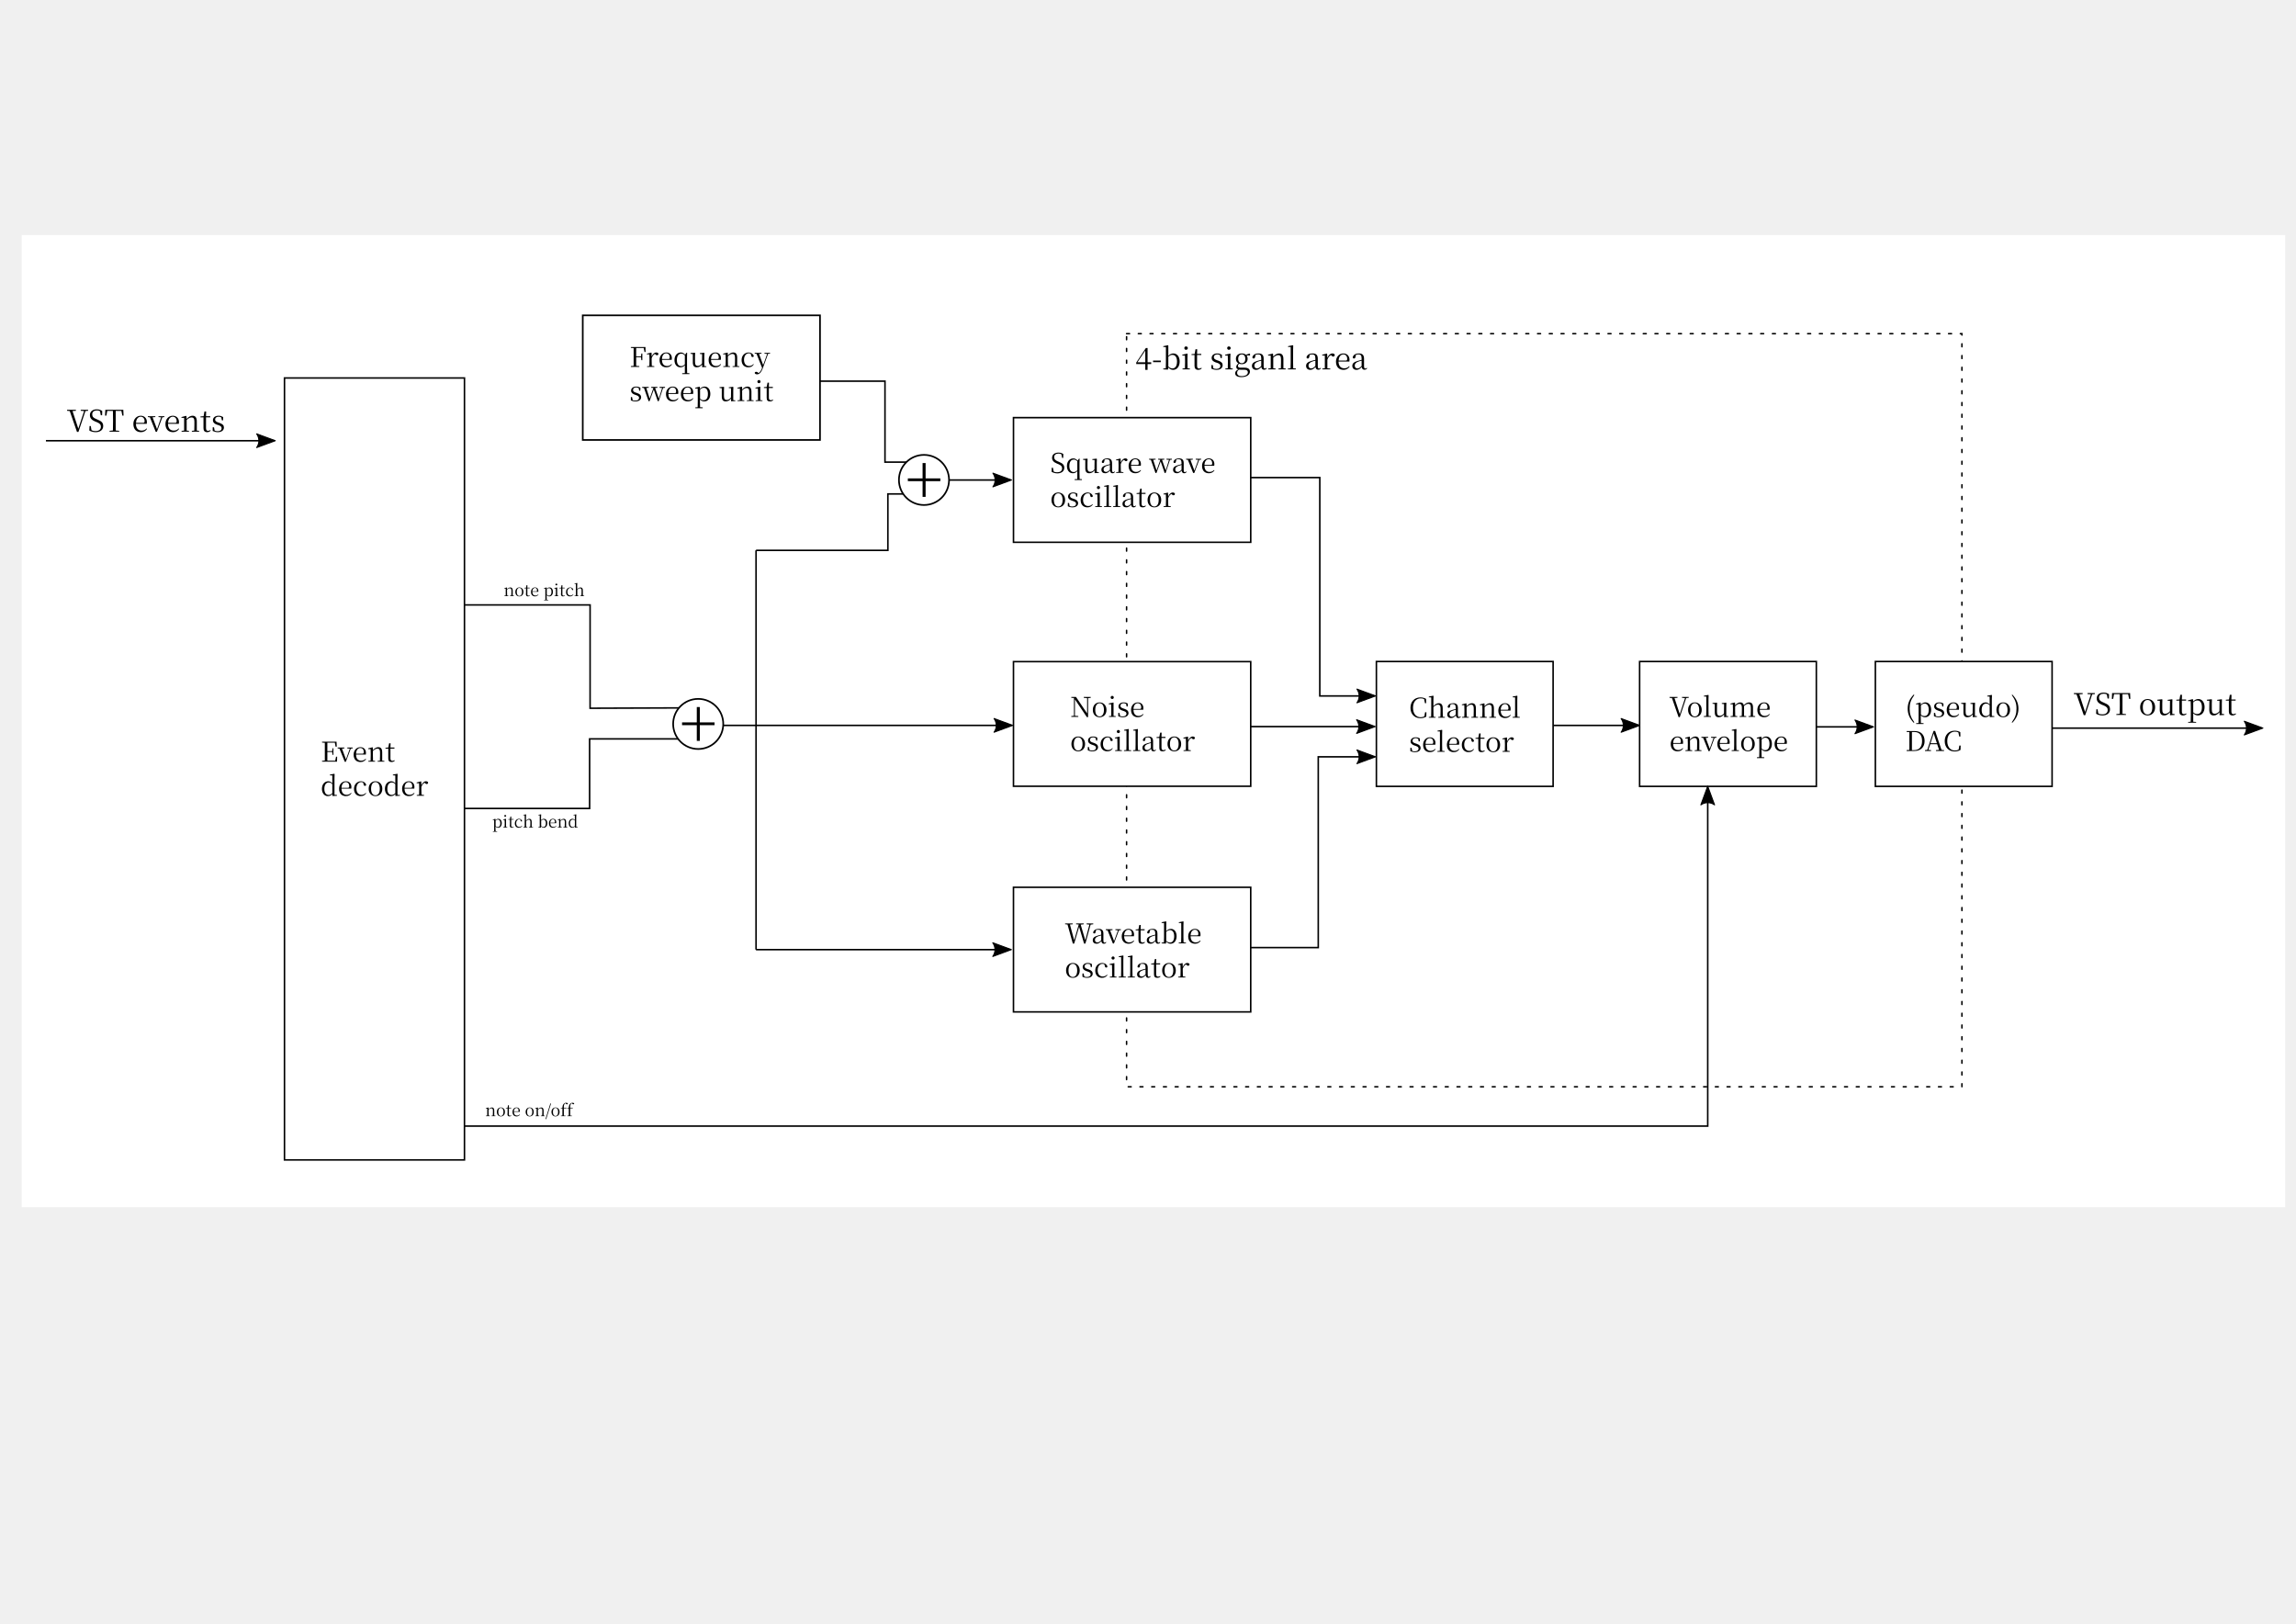
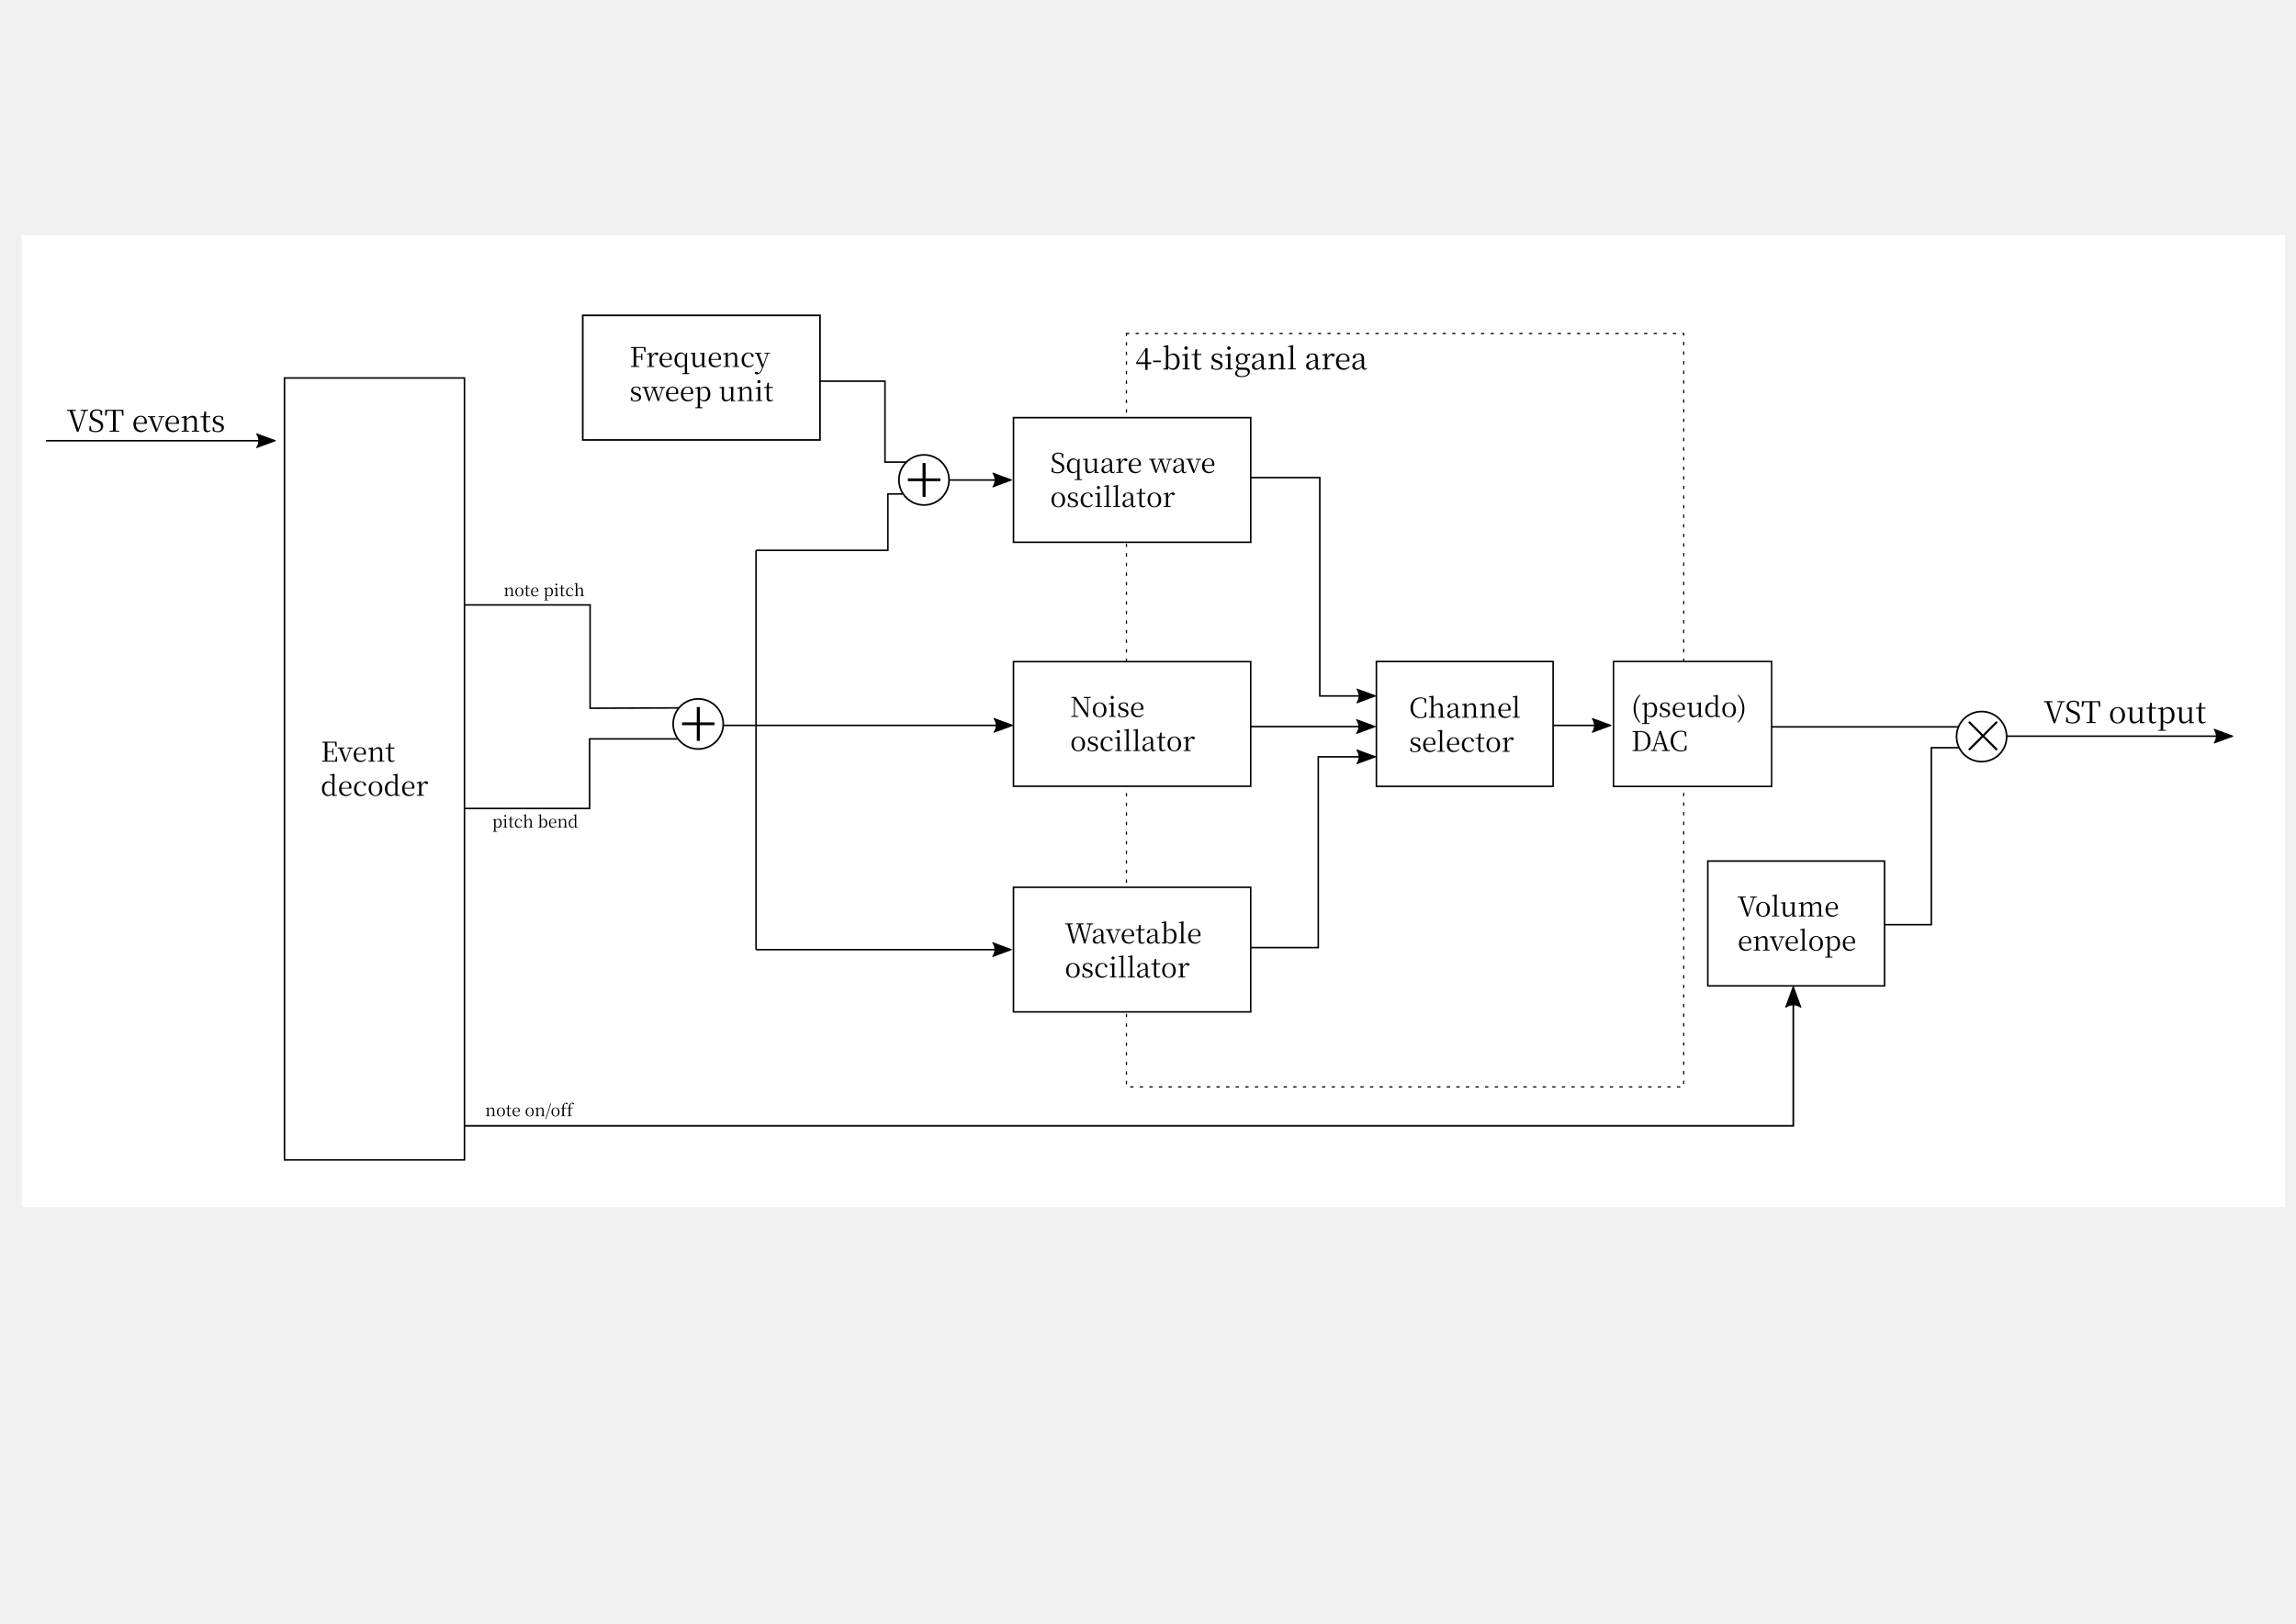
- <svg xmlns="http://www.w3.org/2000/svg" xmlns:ns1="http://www.openswatchbook.org/uri/2009/osb" width="297mm" height="210mm" viewBox="0 0 297 210" version="1.1" id="svg8">
+ <svg xmlns="http://www.w3.org/2000/svg" width="297mm" height="210mm" viewBox="0 0 297 210" version="1.1" id="svg8">
  <defs id="defs2">
    <marker orient="auto" refY="0" refX="0" id="marker11611" style="overflow:visible">
      <path id="path11609" style="fill:#000000;fill-opacity:1;fill-rule:evenodd;stroke:#000000;stroke-width:0.625;stroke-linejoin:round;stroke-opacity:1" d="M 8.719,4.034 -2.207,0.016 8.719,-4.002 c -1.745,2.372 -1.735,5.617 -6e-7,8.035 z" transform="matrix(-1.1,0,0,-1.1,-1.1,0)" />
    </marker>
    <marker style="overflow:visible" id="marker9957" refX="0" refY="0" orient="auto">
      <path transform="matrix(-1.1,0,0,-1.1,-1.1,0)" d="M 8.719,4.034 -2.207,0.016 8.719,-4.002 c -1.745,2.372 -1.735,5.617 -6e-7,8.035 z" style="fill:#000000;fill-opacity:1;fill-rule:evenodd;stroke:#000000;stroke-width:0.625;stroke-linejoin:round;stroke-opacity:1" id="path9955" />
    </marker>
    <marker style="overflow:visible" id="marker8607" refX="0" refY="0" orient="auto">
      <path transform="matrix(-1.1,0,0,-1.1,-1.1,0)" d="M 8.719,4.034 -2.207,0.016 8.719,-4.002 c -1.745,2.372 -1.735,5.617 -6e-7,8.035 z" style="fill:#000000;fill-opacity:1;fill-rule:evenodd;stroke:#000000;stroke-width:0.625;stroke-linejoin:round;stroke-opacity:1" id="path8605" />
    </marker>
    <marker style="overflow:visible" id="marker8567" refX="0" refY="0" orient="auto">
      <path transform="matrix(-1.1,0,0,-1.1,-1.1,0)" d="M 8.719,4.034 -2.207,0.016 8.719,-4.002 c -1.745,2.372 -1.735,5.617 -6e-7,8.035 z" style="fill:#000000;fill-opacity:1;fill-rule:evenodd;stroke:#000000;stroke-width:0.625;stroke-linejoin:round;stroke-opacity:1" id="path8565" />
    </marker>
    <marker style="overflow:visible" id="marker7655" refX="0" refY="0" orient="auto">
      <path transform="matrix(-1.1,0,0,-1.1,-1.1,0)" d="M 8.719,4.034 -2.207,0.016 8.719,-4.002 c -1.745,2.372 -1.735,5.617 -6e-7,8.035 z" style="fill:#000000;fill-opacity:1;fill-rule:evenodd;stroke:#000000;stroke-width:0.625;stroke-linejoin:round;stroke-opacity:1" id="path7653" />
    </marker>
    <marker orient="auto" refY="0.0" refX="0.0" id="Arrow2Lend" style="overflow:visible;">
      <path id="path4653" style="fill-rule:evenodd;stroke-width:0.625;stroke-linejoin:round;stroke:#000000;stroke-opacity:1;fill:#000000;fill-opacity:1" d="M 8.719,4.034 L -2.207,0.016 L 8.719,-4.002 C 6.973,-1.63 6.983,1.616 8.719,4.034 z " transform="scale(1.1) rotate(180) translate(1,0)" />
    </marker>
-     <linearGradient id="linearGradient4530" ns1:paint="solid">
+     <linearGradient id="linearGradient4530">
      <stop style="stop-color:#000000;stop-opacity:1;" offset="0" id="stop4528" />
    </linearGradient>
    <marker orient="auto" refY="0" refX="0" id="Arrow2Lend-8" style="overflow:visible">
      <path id="path4653-9" style="fill:#000000;fill-opacity:1;fill-rule:evenodd;stroke:#000000;stroke-width:0.625;stroke-linejoin:round;stroke-opacity:1" d="M 8.719,4.034 -2.207,0.016 8.719,-4.002 c -1.745,2.372 -1.735,5.617 -6e-7,8.035 z" transform="matrix(-1.1,0,0,-1.1,-1.1,0)" />
-     </marker>
-     <marker orient="auto" refY="0" refX="0" id="Arrow2Lend-8-2" style="overflow:visible">
-       <path id="path4653-9-4" style="fill:#000000;fill-opacity:1;fill-rule:evenodd;stroke:#000000;stroke-width:0.625;stroke-linejoin:round;stroke-opacity:1" d="M 8.719,4.034 -2.207,0.016 8.719,-4.002 c -1.745,2.372 -1.735,5.617 -6e-7,8.035 z" transform="matrix(-1.1,0,0,-1.1,-1.1,0)" />
    </marker>
    <marker orient="auto" refY="0" refX="0" id="Arrow2Lend-8-2-6" style="overflow:visible">
      <path id="path4653-9-4-0" style="fill:#000000;fill-opacity:1;fill-rule:evenodd;stroke:#000000;stroke-width:0.625;stroke-linejoin:round;stroke-opacity:1" d="M 8.719,4.034 -2.207,0.016 8.719,-4.002 c -1.745,2.372 -1.735,5.617 -6e-7,8.035 z" transform="matrix(-1.1,0,0,-1.1,-1.1,0)" />
    </marker>
    <marker style="overflow:visible" id="marker9957-6" refX="0" refY="0" orient="auto">
      <path transform="matrix(-1.1,0,0,-1.1,-1.1,0)" d="M 8.719,4.034 -2.207,0.016 8.719,-4.002 c -1.745,2.372 -1.735,5.617 -6e-7,8.035 z" style="fill:#000000;fill-opacity:1;fill-rule:evenodd;stroke:#000000;stroke-width:0.625;stroke-linejoin:round;stroke-opacity:1" id="path9955-4" />
    </marker>
    <marker orient="auto" refY="0" refX="0" id="Arrow2Lend-0" style="overflow:visible">
      <path id="path4653-1" style="fill:#000000;fill-opacity:1;fill-rule:evenodd;stroke:#000000;stroke-width:0.625;stroke-linejoin:round;stroke-opacity:1" d="M 8.719,4.034 -2.207,0.016 8.719,-4.002 c -1.745,2.372 -1.735,5.617 -6e-7,8.035 z" transform="matrix(-1.1,0,0,-1.1,-1.1,0)" />
    </marker>
  </defs>
  <g id="g5025" transform="translate(3.042707,-5.291667)" style="display:inline">
    <rect style="opacity:1;fill:#ffffff;fill-opacity:1;fill-rule:nonzero;stroke:none;stroke-width:0.197;stroke-linecap:round;stroke-linejoin:miter;stroke-miterlimit:4;stroke-dasharray:none;stroke-dashoffset:0;stroke-opacity:1;paint-order:fill markers stroke" id="rect1055" width="292.796" height="125.727" x="-0.238" y="35.689" />
    <g id="g1083" transform="translate(-0.7483547,-94.85395)">
      <path style="fill:none;fill-rule:evenodd;stroke:#000000;stroke-width:0.2;stroke-linecap:butt;stroke-linejoin:miter;stroke-miterlimit:4;stroke-dasharray:none;stroke-opacity:1;marker-end:url(#Arrow2Lend)" d="M 3.648,157.147 H 33.048" id="path4630" />
      <text xml:space="preserve" style="font-style:normal;font-variant:normal;font-weight:normal;font-stretch:normal;font-size:3.881px;line-height:125%;font-family:'Noto Serif CJK JP';-inkscape-font-specification:'Noto Serif CJK JP, Normal';font-variant-ligatures:normal;font-variant-caps:normal;font-variant-numeric:normal;font-feature-settings:normal;text-align:start;letter-spacing:0px;word-spacing:0px;writing-mode:lr-tb;text-anchor:start;fill:#000000;fill-opacity:1;stroke:none;stroke-width:0.265px;stroke-linecap:butt;stroke-linejoin:miter;stroke-opacity:1" x="6.366" y="155.976" id="text4544-8">
        <tspan id="tspan4542-3" x="6.366" y="155.976" style="font-style:normal;font-variant:normal;font-weight:normal;font-stretch:normal;font-size:3.881px;font-family:'Noto Serif CJK JP';-inkscape-font-specification:'Noto Serif CJK JP, Normal';font-variant-ligatures:normal;font-variant-caps:normal;font-variant-numeric:normal;font-feature-settings:normal;text-align:start;writing-mode:lr-tb;text-anchor:start;stroke-width:0.265px">VST events</tspan>
      </text>
    </g>
  </g>
  <g id="layer1" transform="translate(0,-87)">
    <text xml:space="preserve" style="font-style:normal;font-variant:normal;font-weight:normal;font-stretch:normal;font-size:3.881px;line-height:125%;font-family:'Noto Serif CJK JP';-inkscape-font-specification:'Noto Serif CJK JP, Normal';font-variant-ligatures:normal;font-variant-caps:normal;font-variant-numeric:normal;font-feature-settings:normal;text-align:start;letter-spacing:0px;word-spacing:0px;writing-mode:lr-tb;text-anchor:start;fill:#000000;fill-opacity:1;stroke:none;stroke-width:0.265px;stroke-linecap:butt;stroke-linejoin:miter;stroke-opacity:1" x="146.852" y="134.77" id="text4544">
      <tspan id="tspan4542" x="146.852" y="134.77" style="font-style:normal;font-variant:normal;font-weight:normal;font-stretch:normal;font-size:3.881px;font-family:'Noto Serif CJK JP';-inkscape-font-specification:'Noto Serif CJK JP, Normal';font-variant-ligatures:normal;font-variant-caps:normal;font-variant-numeric:normal;font-feature-settings:normal;text-align:start;writing-mode:lr-tb;text-anchor:start;stroke-width:0.265px">4-bit siganl area</tspan>
    </text>
-     <rect style="display:inline;opacity:1;fill:none;fill-opacity:1;fill-rule:nonzero;stroke:#000000;stroke-width:0.19;stroke-linecap:round;stroke-linejoin:miter;stroke-miterlimit:4;stroke-dasharray:0.38, 1.139;stroke-dashoffset:0;stroke-opacity:1;paint-order:fill markers stroke" id="rect4546" width="108.055" height="97.398" x="145.73" y="130.156" />
+     <rect style="display:inline;opacity:1;fill:none;fill-opacity:1;fill-rule:nonzero;stroke:#000000;stroke-width:0.155;stroke-linecap:round;stroke-linejoin:miter;stroke-miterlimit:4;stroke-dasharray:0.31, 0.931;stroke-dashoffset:0;stroke-opacity:1;paint-order:fill markers stroke" id="rect4546" width="72.083" height="97.433" x="145.713" y="130.139" />
    <flowRoot xml:space="preserve" id="flowRoot4552" style="font-style:normal;font-variant:normal;font-weight:normal;font-stretch:normal;font-size:14.667px;line-height:125%;font-family:'Noto Sans Mono CJK JP';-inkscape-font-specification:'Noto Sans Mono CJK JP, Normal';font-variant-ligatures:normal;font-variant-caps:normal;font-variant-numeric:normal;font-feature-settings:normal;text-align:start;letter-spacing:0px;word-spacing:0px;writing-mode:lr-tb;text-anchor:start;display:inline;fill:#000000;fill-opacity:1;stroke:none;stroke-width:1px;stroke-linecap:butt;stroke-linejoin:miter;stroke-opacity:1" transform="matrix(0.2645833,0,0,0.2645833,0,87)">
      <flowRegion id="flowRegion4554">
        <rect id="rect4556" width="109.286" height="70.714" x="440.714" y="224.415" />
      </flowRegion>
      <flowPara id="flowPara4558" />
    </flowRoot>
-     <text xml:space="preserve" style="font-style:normal;font-variant:normal;font-weight:normal;font-stretch:normal;font-size:3.881px;line-height:125%;font-family:'Noto Sans Mono CJK JP';-inkscape-font-specification:'Noto Sans Mono CJK JP, Normal';font-variant-ligatures:normal;font-variant-caps:normal;font-variant-numeric:normal;font-feature-settings:normal;text-align:start;letter-spacing:0px;word-spacing:0px;writing-mode:lr-tb;text-anchor:start;fill:#000000;fill-opacity:1;stroke:none;stroke-width:0.265px;stroke-linecap:butt;stroke-linejoin:miter;stroke-opacity:1" x="108.912" y="164.434" id="text4566">
-       <tspan id="tspan4564" x="108.912" y="168.334" style="stroke-width:0.265px" />
-     </text>
+     <text xml:space="preserve" style="font-style:normal;font-variant:normal;font-weight:normal;font-stretch:normal;font-size:3.881px;line-height:125%;font-family:'Noto Sans Mono CJK JP';-inkscape-font-specification:'Noto Sans Mono CJK JP, Normal';font-variant-ligatures:normal;font-variant-caps:normal;font-variant-numeric:normal;font-feature-settings:normal;text-align:start;letter-spacing:0px;word-spacing:0px;writing-mode:lr-tb;text-anchor:start;fill:#000000;fill-opacity:1;stroke:none;stroke-width:0.265px;stroke-linecap:butt;stroke-linejoin:miter;stroke-opacity:1" x="108.912" y="164.434" id="text4566" />
    <g id="g5025-0" transform="translate(33.68385,5.469564)">
      <path style="fill:none;fill-rule:evenodd;stroke:#000000;stroke-width:0.2;stroke-linecap:butt;stroke-linejoin:miter;stroke-miterlimit:4;stroke-dasharray:none;stroke-opacity:1" d="m 84.696,145.414 h -3.528 v 7.296 h -17.052" id="path5430" />
    </g>
    <g id="g5025-0-4" transform="matrix(1,0,0,-1,33.30967,292.182)">
      <path style="fill:none;fill-rule:evenodd;stroke:#000000;stroke-width:0.2;stroke-linecap:butt;stroke-linejoin:miter;stroke-miterlimit:4;stroke-dasharray:none;stroke-opacity:1" d="m 84.696,145.414 h -3.528 v 10.471 H 70.477" id="path5430-3" />
    </g>
    <g id="g5035" transform="translate(19.44459,-11.00452)">
      <rect y="138.787" x="55.938" height="16.118" width="30.688" id="rect4518" style="opacity:1;fill:#ffffff;fill-opacity:1;fill-rule:nonzero;stroke:#000000;stroke-width:0.215;stroke-linecap:round;stroke-linejoin:miter;stroke-miterlimit:4;stroke-dasharray:none;stroke-dashoffset:0;stroke-opacity:1;paint-order:fill markers stroke" />
      <text id="text4562-9-0" y="145.465" x="61.972" style="font-style:normal;font-variant:normal;font-weight:normal;font-stretch:normal;font-size:3.528px;line-height:125%;font-family:'Noto Serif CJK JP';-inkscape-font-specification:'Noto Serif CJK JP, Normal';font-variant-ligatures:normal;font-variant-caps:normal;font-variant-numeric:normal;font-feature-settings:normal;text-align:start;letter-spacing:0px;word-spacing:0px;writing-mode:lr-tb;text-anchor:start;fill:#000000;fill-opacity:1;stroke:none;stroke-width:0.215;stroke-linecap:butt;stroke-linejoin:miter;stroke-miterlimit:4;stroke-dasharray:none;stroke-opacity:1" xml:space="preserve">
        <tspan style="font-style:normal;font-variant:normal;font-weight:normal;font-stretch:normal;font-size:3.528px;font-family:'Noto Serif CJK JP';-inkscape-font-specification:'Noto Serif CJK JP, Normal';font-variant-ligatures:normal;font-variant-caps:normal;font-variant-numeric:normal;font-feature-settings:normal;text-align:start;writing-mode:lr-tb;text-anchor:start;stroke-width:0.215;stroke-miterlimit:4;stroke-dasharray:none" y="145.465" x="61.972" id="tspan4560-0-0">Frequency</tspan>
        <tspan id="tspan5029" style="font-style:normal;font-variant:normal;font-weight:normal;font-stretch:normal;font-size:3.528px;font-family:'Noto Serif CJK JP';-inkscape-font-specification:'Noto Serif CJK JP, Normal';font-variant-ligatures:normal;font-variant-caps:normal;font-variant-numeric:normal;font-feature-settings:normal;text-align:start;writing-mode:lr-tb;text-anchor:start;stroke-width:0.215;stroke-miterlimit:4;stroke-dasharray:none" y="149.875" x="61.972">sweep unit</tspan>
      </text>
    </g>
    <path style="fill:none;fill-rule:evenodd;stroke:#000000;stroke-width:0.2;stroke-linecap:butt;stroke-linejoin:miter;stroke-miterlimit:4;stroke-dasharray:none;stroke-opacity:1;marker-end:url(#marker7655)" d="m 122.183,149.083 h 8.394" id="path5450" />
    <g id="g5077" transform="translate(51.59146,-32.23734)">
      <circle r="3.241" cy="181.311" cx="67.932" id="path5072" style="opacity:1;fill:#ffffff;fill-opacity:1;fill-rule:nonzero;stroke:#000000;stroke-width:0.215;stroke-linecap:round;stroke-linejoin:miter;stroke-miterlimit:4;stroke-dasharray:none;stroke-dashoffset:0;stroke-opacity:1;paint-order:fill markers stroke" />
      <text id="text5070" y="184.284" x="65.532" style="font-style:normal;font-variant:normal;font-weight:normal;font-stretch:normal;font-size:8.316px;line-height:125%;font-family:'Noto Serif CJK JP';-inkscape-font-specification:'Noto Serif CJK JP, Normal';font-variant-ligatures:normal;font-variant-caps:normal;font-variant-numeric:normal;font-feature-settings:normal;text-align:start;letter-spacing:0px;word-spacing:0px;writing-mode:lr-tb;text-anchor:start;fill:#000000;fill-opacity:1;stroke:none;stroke-width:0.567px;stroke-linecap:butt;stroke-linejoin:miter;stroke-opacity:1" xml:space="preserve">
        <tspan style="font-style:normal;font-variant:normal;font-weight:normal;font-stretch:normal;font-size:8.316px;font-family:'Noto Serif CJK JP';-inkscape-font-specification:'Noto Serif CJK JP, Normal';font-variant-ligatures:normal;font-variant-caps:normal;font-variant-numeric:normal;font-feature-settings:normal;text-align:start;writing-mode:lr-tb;text-anchor:start;stroke-width:0.567px" y="184.284" x="65.532" id="tspan5068">+</tspan>
      </text>
    </g>
    <g id="g5035-3-8-1" transform="translate(122.1197,33.78468)">
      <rect y="138.773" x="55.924" height="16.147" width="22.859" id="rect4518-9-1-0" style="opacity:1;fill:#ffffff;fill-opacity:1;fill-rule:nonzero;stroke:#000000;stroke-width:0.2;stroke-linecap:round;stroke-linejoin:miter;stroke-miterlimit:4;stroke-dasharray:none;stroke-dashoffset:0;stroke-opacity:1;paint-order:fill markers stroke" />
      <text id="text4562-9-0-2-3-0" y="146.04" x="60.13" style="font-style:normal;font-variant:normal;font-weight:normal;font-stretch:normal;font-size:3.528px;line-height:125%;font-family:'Noto Serif CJK JP';-inkscape-font-specification:'Noto Serif CJK JP, Normal';font-variant-ligatures:normal;font-variant-caps:normal;font-variant-numeric:normal;font-feature-settings:normal;text-align:start;letter-spacing:0px;word-spacing:0px;writing-mode:lr-tb;text-anchor:start;fill:#000000;fill-opacity:1;stroke:none;stroke-width:0.215;stroke-linecap:butt;stroke-linejoin:miter;stroke-miterlimit:4;stroke-dasharray:none;stroke-opacity:1" xml:space="preserve">
        <tspan style="font-style:normal;font-variant:normal;font-weight:normal;font-stretch:normal;font-size:3.528px;font-family:'Noto Serif CJK JP';-inkscape-font-specification:'Noto Serif CJK JP, Normal';font-variant-ligatures:normal;font-variant-caps:normal;font-variant-numeric:normal;font-feature-settings:normal;text-align:start;writing-mode:lr-tb;text-anchor:start;stroke-width:0.215;stroke-miterlimit:4;stroke-dasharray:none" y="146.04" x="60.13" id="tspan7231-3">Channel</tspan>
        <tspan style="font-style:normal;font-variant:normal;font-weight:normal;font-stretch:normal;font-size:3.528px;font-family:'Noto Serif CJK JP';-inkscape-font-specification:'Noto Serif CJK JP, Normal';font-variant-ligatures:normal;font-variant-caps:normal;font-variant-numeric:normal;font-feature-settings:normal;text-align:start;writing-mode:lr-tb;text-anchor:start;stroke-width:0.215;stroke-miterlimit:4;stroke-dasharray:none" y="150.45" x="60.13" id="tspan7281">selector</tspan>
      </text>
    </g>
    <path style="fill:none;fill-rule:evenodd;stroke:#000000;stroke-width:0.2;stroke-linecap:butt;stroke-linejoin:miter;stroke-miterlimit:4;stroke-dasharray:none;stroke-opacity:1;marker-end:url(#Arrow2Lend-8)" d="m 160.287,180.973 h 17.337" id="path7289" />
-     <path style="fill:none;fill-rule:evenodd;stroke:#000000;stroke-width:0.2;stroke-linecap:butt;stroke-linejoin:miter;stroke-miterlimit:4;stroke-dasharray:none;stroke-opacity:1;marker-end:url(#Arrow2Lend-8-2)" d="m 200.942,180.821 h 10.899" id="path7289-7" />
+     <path style="fill:none;fill-rule:evenodd;stroke:#000000;stroke-width:0.2;stroke-linecap:butt;stroke-linejoin:miter;stroke-miterlimit:4;stroke-dasharray:none;stroke-opacity:1;marker-end:url(#Arrow2Lend-8-2-6)" d="m 200.942,180.821 h 7.178" id="path7289-7" />
    <g id="g5035-3-5" transform="translate(75.16047,33.78468)">
      <rect y="138.787" x="55.938" height="16.118" width="30.688" id="rect4518-9-7" style="opacity:1;fill:#ffffff;fill-opacity:1;fill-rule:nonzero;stroke:#000000;stroke-width:0.2;stroke-linecap:round;stroke-linejoin:miter;stroke-miterlimit:4;stroke-dasharray:none;stroke-dashoffset:0;stroke-opacity:1;paint-order:fill markers stroke" />
      <text id="text4562-9-0-2-4" y="145.932" x="63.262" style="font-style:normal;font-variant:normal;font-weight:normal;font-stretch:normal;font-size:3.528px;line-height:125%;font-family:'Noto Serif CJK JP';-inkscape-font-specification:'Noto Serif CJK JP, Normal';font-variant-ligatures:normal;font-variant-caps:normal;font-variant-numeric:normal;font-feature-settings:normal;text-align:start;letter-spacing:0px;word-spacing:0px;writing-mode:lr-tb;text-anchor:start;fill:#000000;fill-opacity:1;stroke:none;stroke-width:0.215;stroke-linecap:butt;stroke-linejoin:miter;stroke-miterlimit:4;stroke-dasharray:none;stroke-opacity:1" xml:space="preserve">
        <tspan id="tspan5029-4-6" style="font-style:normal;font-variant:normal;font-weight:normal;font-stretch:normal;font-size:3.528px;font-family:'Noto Serif CJK JP';-inkscape-font-specification:'Noto Serif CJK JP, Normal';font-variant-ligatures:normal;font-variant-caps:normal;font-variant-numeric:normal;font-feature-settings:normal;text-align:start;writing-mode:lr-tb;text-anchor:start;stroke-width:0.215;stroke-miterlimit:4;stroke-dasharray:none" y="145.932" x="63.262">Noise</tspan>
        <tspan style="font-style:normal;font-variant:normal;font-weight:normal;font-stretch:normal;font-size:3.528px;font-family:'Noto Serif CJK JP';-inkscape-font-specification:'Noto Serif CJK JP, Normal';font-variant-ligatures:normal;font-variant-caps:normal;font-variant-numeric:normal;font-feature-settings:normal;text-align:start;writing-mode:lr-tb;text-anchor:start;stroke-width:0.215;stroke-miterlimit:4;stroke-dasharray:none" y="150.342" x="63.262" id="tspan5066-4">oscillator</tspan>
      </text>
    </g>
    <path style="fill:none;fill-rule:evenodd;stroke:#000000;stroke-width:0.2;stroke-linecap:butt;stroke-linejoin:miter;stroke-miterlimit:4;stroke-dasharray:none;stroke-opacity:1;marker-end:url(#marker8607)" d="m 159.544,148.767 h 11.179 v 28.244 h 6.945" id="path8297" />
    <path style="fill:none;fill-rule:evenodd;stroke:#000000;stroke-width:0.2;stroke-linecap:butt;stroke-linejoin:miter;stroke-miterlimit:4;stroke-dasharray:none;stroke-opacity:1;marker-end:url(#marker8567)" d="m 158.022,209.555 h 12.502 v -24.672 h 7.144" id="path8299" />
    <g id="g5035-3" transform="translate(75.16231,2.227439)">
      <rect y="138.787" x="55.938" height="16.118" width="30.688" id="rect4518-9" style="opacity:1;fill:#ffffff;fill-opacity:1;fill-rule:nonzero;stroke:#000000;stroke-width:0.2;stroke-linecap:round;stroke-linejoin:miter;stroke-miterlimit:4;stroke-dasharray:none;stroke-dashoffset:0;stroke-opacity:1;paint-order:fill markers stroke" />
      <text id="text4562-9-0-2" y="145.932" x="60.678" style="font-style:normal;font-variant:normal;font-weight:normal;font-stretch:normal;font-size:3.528px;line-height:125%;font-family:'Noto Serif CJK JP';-inkscape-font-specification:'Noto Serif CJK JP, Normal';font-variant-ligatures:normal;font-variant-caps:normal;font-variant-numeric:normal;font-feature-settings:normal;text-align:start;letter-spacing:0px;word-spacing:0px;writing-mode:lr-tb;text-anchor:start;fill:#000000;fill-opacity:1;stroke:none;stroke-width:0.215;stroke-linecap:butt;stroke-linejoin:miter;stroke-miterlimit:4;stroke-dasharray:none;stroke-opacity:1" xml:space="preserve">
        <tspan id="tspan5029-4" style="font-style:normal;font-variant:normal;font-weight:normal;font-stretch:normal;font-size:3.528px;font-family:'Noto Serif CJK JP';-inkscape-font-specification:'Noto Serif CJK JP, Normal';font-variant-ligatures:normal;font-variant-caps:normal;font-variant-numeric:normal;font-feature-settings:normal;text-align:start;writing-mode:lr-tb;text-anchor:start;stroke-width:0.215;stroke-miterlimit:4;stroke-dasharray:none" y="145.932" x="60.678">Square wave</tspan>
        <tspan style="font-style:normal;font-variant:normal;font-weight:normal;font-stretch:normal;font-size:3.528px;font-family:'Noto Serif CJK JP';-inkscape-font-specification:'Noto Serif CJK JP, Normal';font-variant-ligatures:normal;font-variant-caps:normal;font-variant-numeric:normal;font-feature-settings:normal;text-align:start;writing-mode:lr-tb;text-anchor:start;stroke-width:0.215;stroke-miterlimit:4;stroke-dasharray:none" y="150.342" x="60.678" id="tspan5066">oscillator</tspan>
      </text>
    </g>
    <g id="g5035-3-5-9" transform="translate(75.16047,62.97051)">
      <rect y="138.787" x="55.938" height="16.118" width="30.688" id="rect4518-9-7-1" style="opacity:1;fill:#ffffff;fill-opacity:1;fill-rule:nonzero;stroke:#000000;stroke-width:0.2;stroke-linecap:round;stroke-linejoin:miter;stroke-miterlimit:4;stroke-dasharray:none;stroke-dashoffset:0;stroke-opacity:1;paint-order:fill markers stroke" />
      <text id="text4562-9-0-2-4-2" y="146.04" x="62.572" style="font-style:normal;font-variant:normal;font-weight:normal;font-stretch:normal;font-size:3.528px;line-height:125%;font-family:'Noto Serif CJK JP';-inkscape-font-specification:'Noto Serif CJK JP, Normal';font-variant-ligatures:normal;font-variant-caps:normal;font-variant-numeric:normal;font-feature-settings:normal;text-align:start;letter-spacing:0px;word-spacing:0px;writing-mode:lr-tb;text-anchor:start;fill:#000000;fill-opacity:1;stroke:none;stroke-width:0.215;stroke-linecap:butt;stroke-linejoin:miter;stroke-miterlimit:4;stroke-dasharray:none;stroke-opacity:1" xml:space="preserve">
        <tspan id="tspan5029-4-6-3" style="font-style:normal;font-variant:normal;font-weight:normal;font-stretch:normal;font-size:3.528px;font-family:'Noto Serif CJK JP';-inkscape-font-specification:'Noto Serif CJK JP, Normal';font-variant-ligatures:normal;font-variant-caps:normal;font-variant-numeric:normal;font-feature-settings:normal;text-align:start;writing-mode:lr-tb;text-anchor:start;stroke-width:0.215;stroke-miterlimit:4;stroke-dasharray:none" y="146.04" x="62.572">Wavetable</tspan>
        <tspan style="font-style:normal;font-variant:normal;font-weight:normal;font-stretch:normal;font-size:3.528px;font-family:'Noto Serif CJK JP';-inkscape-font-specification:'Noto Serif CJK JP, Normal';font-variant-ligatures:normal;font-variant-caps:normal;font-variant-numeric:normal;font-feature-settings:normal;text-align:start;writing-mode:lr-tb;text-anchor:start;stroke-width:0.215;stroke-miterlimit:4;stroke-dasharray:none" y="150.45" x="62.572" id="tspan5066-4-1">oscillator</tspan>
      </text>
    </g>
-     <path style="fill:none;fill-rule:evenodd;stroke:#000000;stroke-width:0.2;stroke-linecap:butt;stroke-linejoin:miter;stroke-miterlimit:4;stroke-dasharray:none;stroke-opacity:1;marker-end:url(#Arrow2Lend-8-2-6)" d="m 231.19,181.009 h 10.899" id="path7289-7-0" />
-     <g id="g5035-3-8" transform="translate(156.1698,33.78468)">
+     <path style="fill:none;fill-rule:evenodd;stroke:#000000;stroke-width:0.204;stroke-linecap:butt;stroke-linejoin:miter;stroke-miterlimit:4;stroke-dasharray:none;stroke-opacity:1" d="m 229.073,181.009 h 25.56" id="path7289-7-0" />
+     <g id="g5035-3-8" transform="translate(164.9907,59.59038)">
      <rect y="138.773" x="55.924" height="16.147" width="22.859" id="rect4518-9-1" style="opacity:1;fill:#ffffff;fill-opacity:1;fill-rule:nonzero;stroke:#000000;stroke-width:0.2;stroke-linecap:round;stroke-linejoin:miter;stroke-miterlimit:4;stroke-dasharray:none;stroke-dashoffset:0;stroke-opacity:1;paint-order:fill markers stroke" />
      <text id="text4562-9-0-2-3" y="145.932" x="59.779" style="font-style:normal;font-variant:normal;font-weight:normal;font-stretch:normal;font-size:3.528px;line-height:125%;font-family:'Noto Serif CJK JP';-inkscape-font-specification:'Noto Serif CJK JP, Normal';font-variant-ligatures:normal;font-variant-caps:normal;font-variant-numeric:normal;font-feature-settings:normal;text-align:start;letter-spacing:0px;word-spacing:0px;writing-mode:lr-tb;text-anchor:start;fill:#000000;fill-opacity:1;stroke:none;stroke-width:0.215;stroke-linecap:butt;stroke-linejoin:miter;stroke-miterlimit:4;stroke-dasharray:none;stroke-opacity:1" xml:space="preserve">
        <tspan style="font-style:normal;font-variant:normal;font-weight:normal;font-stretch:normal;font-size:3.528px;font-family:'Noto Serif CJK JP';-inkscape-font-specification:'Noto Serif CJK JP, Normal';font-variant-ligatures:normal;font-variant-caps:normal;font-variant-numeric:normal;font-feature-settings:normal;text-align:start;writing-mode:lr-tb;text-anchor:start;stroke-width:0.215;stroke-miterlimit:4;stroke-dasharray:none" y="145.932" x="59.779" id="tspan5066-9">Volume</tspan>
        <tspan style="font-style:normal;font-variant:normal;font-weight:normal;font-stretch:normal;font-size:3.528px;font-family:'Noto Serif CJK JP';-inkscape-font-specification:'Noto Serif CJK JP, Normal';font-variant-ligatures:normal;font-variant-caps:normal;font-variant-numeric:normal;font-feature-settings:normal;text-align:start;writing-mode:lr-tb;text-anchor:start;stroke-width:0.215;stroke-miterlimit:4;stroke-dasharray:none" y="150.342" x="59.779" id="tspan7231">envelope</tspan>
      </text>
    </g>
    <path style="fill:none;fill-rule:evenodd;stroke:#000000;stroke-width:0.2;stroke-linecap:butt;stroke-linejoin:miter;stroke-miterlimit:4;stroke-dasharray:none;stroke-opacity:1;marker-end:url(#marker9957)" d="M 91.064,180.818 H 130.727" id="path9947" />
    <path style="fill:none;fill-rule:evenodd;stroke:#000000;stroke-width:0.2;stroke-linecap:butt;stroke-linejoin:miter;stroke-miterlimit:4;stroke-dasharray:none;stroke-opacity:1;marker-end:url(#marker9957-6)" d="M 97.791,209.82 H 130.56" id="path9947-3" />
    <path style="fill:none;fill-rule:evenodd;stroke:#000000;stroke-width:0.2;stroke-linecap:butt;stroke-linejoin:miter;stroke-miterlimit:4;stroke-dasharray:none;stroke-opacity:1" d="m 97.8,158.18 v 51.636" id="path11251" />
    <path style="fill:none;fill-rule:evenodd;stroke:#000000;stroke-width:0.2;stroke-linecap:butt;stroke-linejoin:miter;stroke-miterlimit:4;stroke-dasharray:none;stroke-opacity:1" d="m 57.293,165.238 h 19.039 v 13.361 l 12.673,-0.047" id="path11433" />
    <path style="fill:none;fill-rule:evenodd;stroke:#000000;stroke-width:0.2;stroke-linecap:butt;stroke-linejoin:miter;stroke-miterlimit:4;stroke-dasharray:none;stroke-opacity:1" d="M 89.175,182.565 H 76.269 v 8.996 h -18.256" id="path11553" />
    <g id="g5077-9" transform="translate(22.38437,-0.6800957)">
      <circle r="3.241" cy="181.311" cx="67.932" id="path5072-3" style="opacity:1;fill:#ffffff;fill-opacity:1;fill-rule:nonzero;stroke:#000000;stroke-width:0.215;stroke-linecap:round;stroke-linejoin:miter;stroke-miterlimit:4;stroke-dasharray:none;stroke-dashoffset:0;stroke-opacity:1;paint-order:fill markers stroke" />
      <text id="text5070-0" y="184.284" x="65.532" style="font-style:normal;font-variant:normal;font-weight:normal;font-stretch:normal;font-size:8.316px;line-height:125%;font-family:'Noto Serif CJK JP';-inkscape-font-specification:'Noto Serif CJK JP, Normal';font-variant-ligatures:normal;font-variant-caps:normal;font-variant-numeric:normal;font-feature-settings:normal;text-align:start;letter-spacing:0px;word-spacing:0px;writing-mode:lr-tb;text-anchor:start;fill:#000000;fill-opacity:1;stroke:none;stroke-width:0.567px;stroke-linecap:butt;stroke-linejoin:miter;stroke-opacity:1" xml:space="preserve">
        <tspan style="font-style:normal;font-variant:normal;font-weight:normal;font-stretch:normal;font-size:8.316px;font-family:'Noto Serif CJK JP';-inkscape-font-specification:'Noto Serif CJK JP, Normal';font-variant-ligatures:normal;font-variant-caps:normal;font-variant-numeric:normal;font-feature-settings:normal;text-align:start;writing-mode:lr-tb;text-anchor:start;stroke-width:0.567px" y="184.284" x="65.532" id="tspan5068-2">+</tspan>
      </text>
    </g>
    <text xml:space="preserve" style="font-style:normal;font-variant:normal;font-weight:normal;font-stretch:normal;font-size:2.117px;line-height:125%;font-family:'Noto Serif CJK JP';-inkscape-font-specification:'Noto Serif CJK JP, Normal';font-variant-ligatures:normal;font-variant-caps:normal;font-variant-numeric:normal;font-feature-settings:normal;text-align:start;letter-spacing:0px;word-spacing:0px;writing-mode:lr-tb;text-anchor:start;fill:#000000;fill-opacity:1;stroke:none;stroke-width:0.265px;stroke-linecap:butt;stroke-linejoin:miter;stroke-opacity:1" x="65.154" y="164.102" id="text4544-6">
      <tspan id="tspan4542-4" x="65.154" y="164.102" style="font-style:normal;font-variant:normal;font-weight:normal;font-stretch:normal;font-size:2.117px;font-family:'Noto Serif CJK JP';-inkscape-font-specification:'Noto Serif CJK JP, Normal';font-variant-ligatures:normal;font-variant-caps:normal;font-variant-numeric:normal;font-feature-settings:normal;text-align:start;writing-mode:lr-tb;text-anchor:start;stroke-width:0.265px">note pitch</tspan>
    </text>
    <text xml:space="preserve" style="font-style:normal;font-variant:normal;font-weight:normal;font-stretch:normal;font-size:2.117px;line-height:125%;font-family:'Noto Serif CJK JP';-inkscape-font-specification:'Noto Serif CJK JP, Normal';font-variant-ligatures:normal;font-variant-caps:normal;font-variant-numeric:normal;font-feature-settings:normal;text-align:start;letter-spacing:0px;word-spacing:0px;writing-mode:lr-tb;text-anchor:start;fill:#000000;fill-opacity:1;stroke:none;stroke-width:0.265px;stroke-linecap:butt;stroke-linejoin:miter;stroke-opacity:1" x="63.655" y="194.028" id="text4544-6-6">
      <tspan id="tspan4542-4-7" x="63.655" y="194.028" style="font-style:normal;font-variant:normal;font-weight:normal;font-stretch:normal;font-size:2.117px;font-family:'Noto Serif CJK JP';-inkscape-font-specification:'Noto Serif CJK JP, Normal';font-variant-ligatures:normal;font-variant-caps:normal;font-variant-numeric:normal;font-feature-settings:normal;text-align:start;writing-mode:lr-tb;text-anchor:start;stroke-width:0.265px">pitch bend</tspan>
    </text>
-     <path style="fill:none;fill-rule:evenodd;stroke:#000000;stroke-width:0.2;stroke-linecap:butt;stroke-linejoin:miter;stroke-miterlimit:4;stroke-dasharray:none;stroke-opacity:1;marker-end:url(#marker11611)" d="M 58.324,232.642 H 220.904 v -43.685" id="path11601" />
+     <path style="fill:none;fill-rule:evenodd;stroke:#000000;stroke-width:0.219;stroke-linecap:butt;stroke-linejoin:miter;stroke-miterlimit:4;stroke-dasharray:none;stroke-opacity:1;marker-end:url(#marker11611)" d="M 59.878,232.611 H 231.974 v -17.695" id="path11601" />
    <g id="g5035-31" transform="translate(-19.28675,-3.049988)">
      <rect y="138.935" x="56.086" height="101.135" width="23.282" id="rect4518-0" style="opacity:1;fill:#ffffff;fill-opacity:1;fill-rule:nonzero;stroke:#000000;stroke-width:0.2;stroke-linecap:round;stroke-linejoin:miter;stroke-miterlimit:4;stroke-dasharray:none;stroke-dashoffset:0;stroke-opacity:1;paint-order:fill markers stroke" />
      <text id="text4562-9-0-3" y="188.559" x="60.757" style="font-style:normal;font-variant:normal;font-weight:normal;font-stretch:normal;font-size:3.528px;line-height:125%;font-family:'Noto Serif CJK JP';-inkscape-font-specification:'Noto Serif CJK JP, Normal';font-variant-ligatures:normal;font-variant-caps:normal;font-variant-numeric:normal;font-feature-settings:normal;text-align:start;letter-spacing:0px;word-spacing:0px;writing-mode:lr-tb;text-anchor:start;fill:#000000;fill-opacity:1;stroke:none;stroke-width:0.215;stroke-linecap:butt;stroke-linejoin:miter;stroke-miterlimit:4;stroke-dasharray:none;stroke-opacity:1" xml:space="preserve">
        <tspan id="tspan5029-7" style="font-style:normal;font-variant:normal;font-weight:normal;font-stretch:normal;font-size:3.528px;font-family:'Noto Serif CJK JP';-inkscape-font-specification:'Noto Serif CJK JP, Normal';font-variant-ligatures:normal;font-variant-caps:normal;font-variant-numeric:normal;font-feature-settings:normal;text-align:start;writing-mode:lr-tb;text-anchor:start;stroke-width:0.215;stroke-miterlimit:4;stroke-dasharray:none" y="188.559" x="60.757">Event</tspan>
        <tspan style="font-style:normal;font-variant:normal;font-weight:normal;font-stretch:normal;font-size:3.528px;font-family:'Noto Serif CJK JP';-inkscape-font-specification:'Noto Serif CJK JP, Normal';font-variant-ligatures:normal;font-variant-caps:normal;font-variant-numeric:normal;font-feature-settings:normal;text-align:start;writing-mode:lr-tb;text-anchor:start;stroke-width:0.215;stroke-miterlimit:4;stroke-dasharray:none" y="192.968" x="60.757" id="tspan5150">decoder</tspan>
      </text>
    </g>
    <text xml:space="preserve" style="font-style:normal;font-variant:normal;font-weight:normal;font-stretch:normal;font-size:2.117px;line-height:125%;font-family:'Noto Serif CJK JP';-inkscape-font-specification:'Noto Serif CJK JP, Normal';font-variant-ligatures:normal;font-variant-caps:normal;font-variant-numeric:normal;font-feature-settings:normal;text-align:start;letter-spacing:0px;word-spacing:0px;writing-mode:lr-tb;text-anchor:start;fill:#000000;fill-opacity:1;stroke:none;stroke-width:0.265px;stroke-linecap:butt;stroke-linejoin:miter;stroke-opacity:1" x="62.76" y="231.359" id="text4544-6-6-8">
      <tspan id="tspan4542-4-7-1" x="62.76" y="231.359" style="font-style:normal;font-variant:normal;font-weight:normal;font-stretch:normal;font-size:2.117px;font-family:'Noto Serif CJK JP';-inkscape-font-specification:'Noto Serif CJK JP, Normal';font-variant-ligatures:normal;font-variant-caps:normal;font-variant-numeric:normal;font-feature-settings:normal;text-align:start;writing-mode:lr-tb;text-anchor:start;stroke-width:0.265px">note on/off</tspan>
    </text>
-     <g id="g5025-5" transform="translate(265.589,24.02358)">
+     <g id="g5025-5" transform="translate(261.6976,25.06456)">
      <path id="path4630-9" d="M -2.702,157.147 H 26.862" style="fill:none;fill-rule:evenodd;stroke:#000000;stroke-width:0.2;stroke-linecap:butt;stroke-linejoin:miter;stroke-miterlimit:4;stroke-dasharray:none;stroke-opacity:1;marker-end:url(#Arrow2Lend-0)" />
      <text id="text4544-8-7" y="155.447" x="2.662" style="font-style:normal;font-variant:normal;font-weight:normal;font-stretch:normal;font-size:3.881px;line-height:125%;font-family:'Noto Serif CJK JP';-inkscape-font-specification:'Noto Serif CJK JP, Normal';font-variant-ligatures:normal;font-variant-caps:normal;font-variant-numeric:normal;font-feature-settings:normal;text-align:start;letter-spacing:0px;word-spacing:0px;writing-mode:lr-tb;text-anchor:start;fill:#000000;fill-opacity:1;stroke:none;stroke-width:0.265px;stroke-linecap:butt;stroke-linejoin:miter;stroke-opacity:1" xml:space="preserve">
        <tspan style="font-style:normal;font-variant:normal;font-weight:normal;font-stretch:normal;font-size:3.881px;font-family:'Noto Serif CJK JP';-inkscape-font-specification:'Noto Serif CJK JP, Normal';font-variant-ligatures:normal;font-variant-caps:normal;font-variant-numeric:normal;font-feature-settings:normal;text-align:start;writing-mode:lr-tb;text-anchor:start;stroke-width:0.265px" y="155.447" x="2.662" id="tspan4542-3-0">VST output</tspan>
      </text>
    </g>
-     <g id="g5035-3-8-8" transform="translate(186.6653,33.78468)">
-       <rect y="138.773" x="55.924" height="16.147" width="22.859" id="rect4518-9-1-5" style="opacity:1;fill:#ffffff;fill-opacity:1;fill-rule:nonzero;stroke:#000000;stroke-width:0.2;stroke-linecap:round;stroke-linejoin:miter;stroke-miterlimit:4;stroke-dasharray:none;stroke-dashoffset:0;stroke-opacity:1;paint-order:fill markers stroke" />
-       <text id="text4562-9-0-2-3-4" y="145.932" x="59.779" style="font-style:normal;font-variant:normal;font-weight:normal;font-stretch:normal;font-size:3.528px;line-height:125%;font-family:'Noto Serif CJK JP';-inkscape-font-specification:'Noto Serif CJK JP, Normal';font-variant-ligatures:normal;font-variant-caps:normal;font-variant-numeric:normal;font-feature-settings:normal;text-align:start;letter-spacing:0px;word-spacing:0px;writing-mode:lr-tb;text-anchor:start;fill:#000000;fill-opacity:1;stroke:none;stroke-width:0.215;stroke-linecap:butt;stroke-linejoin:miter;stroke-miterlimit:4;stroke-dasharray:none;stroke-opacity:1" xml:space="preserve">
-         <tspan style="font-style:normal;font-variant:normal;font-weight:normal;font-stretch:normal;font-size:3.528px;font-family:'Noto Serif CJK JP';-inkscape-font-specification:'Noto Serif CJK JP, Normal';font-variant-ligatures:normal;font-variant-caps:normal;font-variant-numeric:normal;font-feature-settings:normal;text-align:start;writing-mode:lr-tb;text-anchor:start;stroke-width:0.215;stroke-miterlimit:4;stroke-dasharray:none" y="145.932" x="59.779" id="tspan7231-8">(pseudo)</tspan>
-         <tspan style="font-style:normal;font-variant:normal;font-weight:normal;font-stretch:normal;font-size:3.528px;font-family:'Noto Serif CJK JP';-inkscape-font-specification:'Noto Serif CJK JP, Normal';font-variant-ligatures:normal;font-variant-caps:normal;font-variant-numeric:normal;font-feature-settings:normal;text-align:start;writing-mode:lr-tb;text-anchor:start;stroke-width:0.215;stroke-miterlimit:4;stroke-dasharray:none" y="150.342" x="59.779" id="tspan9941">DAC</tspan>
+     <g id="g5035-3-8-8" transform="translate(152.7984,33.78468)">
+       <rect y="138.767" x="55.918" height="16.158" width="20.45" id="rect4518-9-1-5" style="opacity:1;fill:#ffffff;fill-opacity:1;fill-rule:nonzero;stroke:#000000;stroke-width:0.189;stroke-linecap:round;stroke-linejoin:miter;stroke-miterlimit:4;stroke-dasharray:none;stroke-dashoffset:0;stroke-opacity:1;paint-order:fill markers stroke" />
+       <text id="text4562-9-0-2-3-4" y="145.932" x="58.192" style="font-style:normal;font-variant:normal;font-weight:normal;font-stretch:normal;font-size:3.528px;line-height:125%;font-family:'Noto Serif CJK JP';-inkscape-font-specification:'Noto Serif CJK JP, Normal';font-variant-ligatures:normal;font-variant-caps:normal;font-variant-numeric:normal;font-feature-settings:normal;text-align:start;letter-spacing:0px;word-spacing:0px;writing-mode:lr-tb;text-anchor:start;fill:#000000;fill-opacity:1;stroke:none;stroke-width:0.215;stroke-linecap:butt;stroke-linejoin:miter;stroke-miterlimit:4;stroke-dasharray:none;stroke-opacity:1" xml:space="preserve">
+         <tspan style="font-style:normal;font-variant:normal;font-weight:normal;font-stretch:normal;font-size:3.528px;font-family:'Noto Serif CJK JP';-inkscape-font-specification:'Noto Serif CJK JP, Normal';font-variant-ligatures:normal;font-variant-caps:normal;font-variant-numeric:normal;font-feature-settings:normal;text-align:start;writing-mode:lr-tb;text-anchor:start;stroke-width:0.215;stroke-miterlimit:4;stroke-dasharray:none" y="145.932" x="58.192" id="tspan7231-8">(pseudo)</tspan>
+         <tspan style="font-style:normal;font-variant:normal;font-weight:normal;font-stretch:normal;font-size:3.528px;font-family:'Noto Serif CJK JP';-inkscape-font-specification:'Noto Serif CJK JP, Normal';font-variant-ligatures:normal;font-variant-caps:normal;font-variant-numeric:normal;font-feature-settings:normal;text-align:start;writing-mode:lr-tb;text-anchor:start;stroke-width:0.215;stroke-miterlimit:4;stroke-dasharray:none" y="150.342" x="58.192" id="tspan9941">DAC</tspan>
+       </text>
+     </g>
+     <path style="fill:none;fill-rule:evenodd;stroke:#000000;stroke-width:0.2;stroke-linecap:butt;stroke-linejoin:miter;stroke-miterlimit:4;stroke-dasharray:none;stroke-opacity:1" d="m 243.794,206.591 h 6.035 v -22.887 h 4.389" id="path1950" />
+     <g id="g5077-3" transform="translate(188.3993,0.9542409)">
+       <circle r="3.241" cy="181.311" cx="67.932" id="path5072-6" style="opacity:1;fill:#ffffff;fill-opacity:1;fill-rule:nonzero;stroke:#000000;stroke-width:0.215;stroke-linecap:round;stroke-linejoin:miter;stroke-miterlimit:4;stroke-dasharray:none;stroke-dashoffset:0;stroke-opacity:1;paint-order:fill markers stroke" />
+       <text id="text5070-7" y="183.516" x="64.989" style="font-style:normal;font-variant:normal;font-weight:normal;font-stretch:normal;font-size:6.229px;line-height:125%;font-family:'Noto Serif CJK JP';-inkscape-font-specification:'Noto Serif CJK JP, Normal';font-variant-ligatures:normal;font-variant-caps:normal;font-variant-numeric:normal;font-feature-settings:normal;text-align:start;letter-spacing:0px;word-spacing:0px;writing-mode:lr-tb;text-anchor:start;fill:#000000;fill-opacity:1;stroke:none;stroke-width:0.425px;stroke-linecap:butt;stroke-linejoin:miter;stroke-opacity:1" xml:space="preserve">
+         <tspan style="font-style:normal;font-variant:normal;font-weight:normal;font-stretch:normal;font-size:6.229px;font-family:'Noto Serif CJK JP';-inkscape-font-specification:'Noto Serif CJK JP, Normal';font-variant-ligatures:normal;font-variant-caps:normal;font-variant-numeric:normal;font-feature-settings:normal;text-align:start;writing-mode:lr-tb;text-anchor:start;stroke-width:0.425px" y="183.516" x="64.989" id="tspan5068-5">×</tspan>
      </text>
    </g>
  </g>
</svg>
